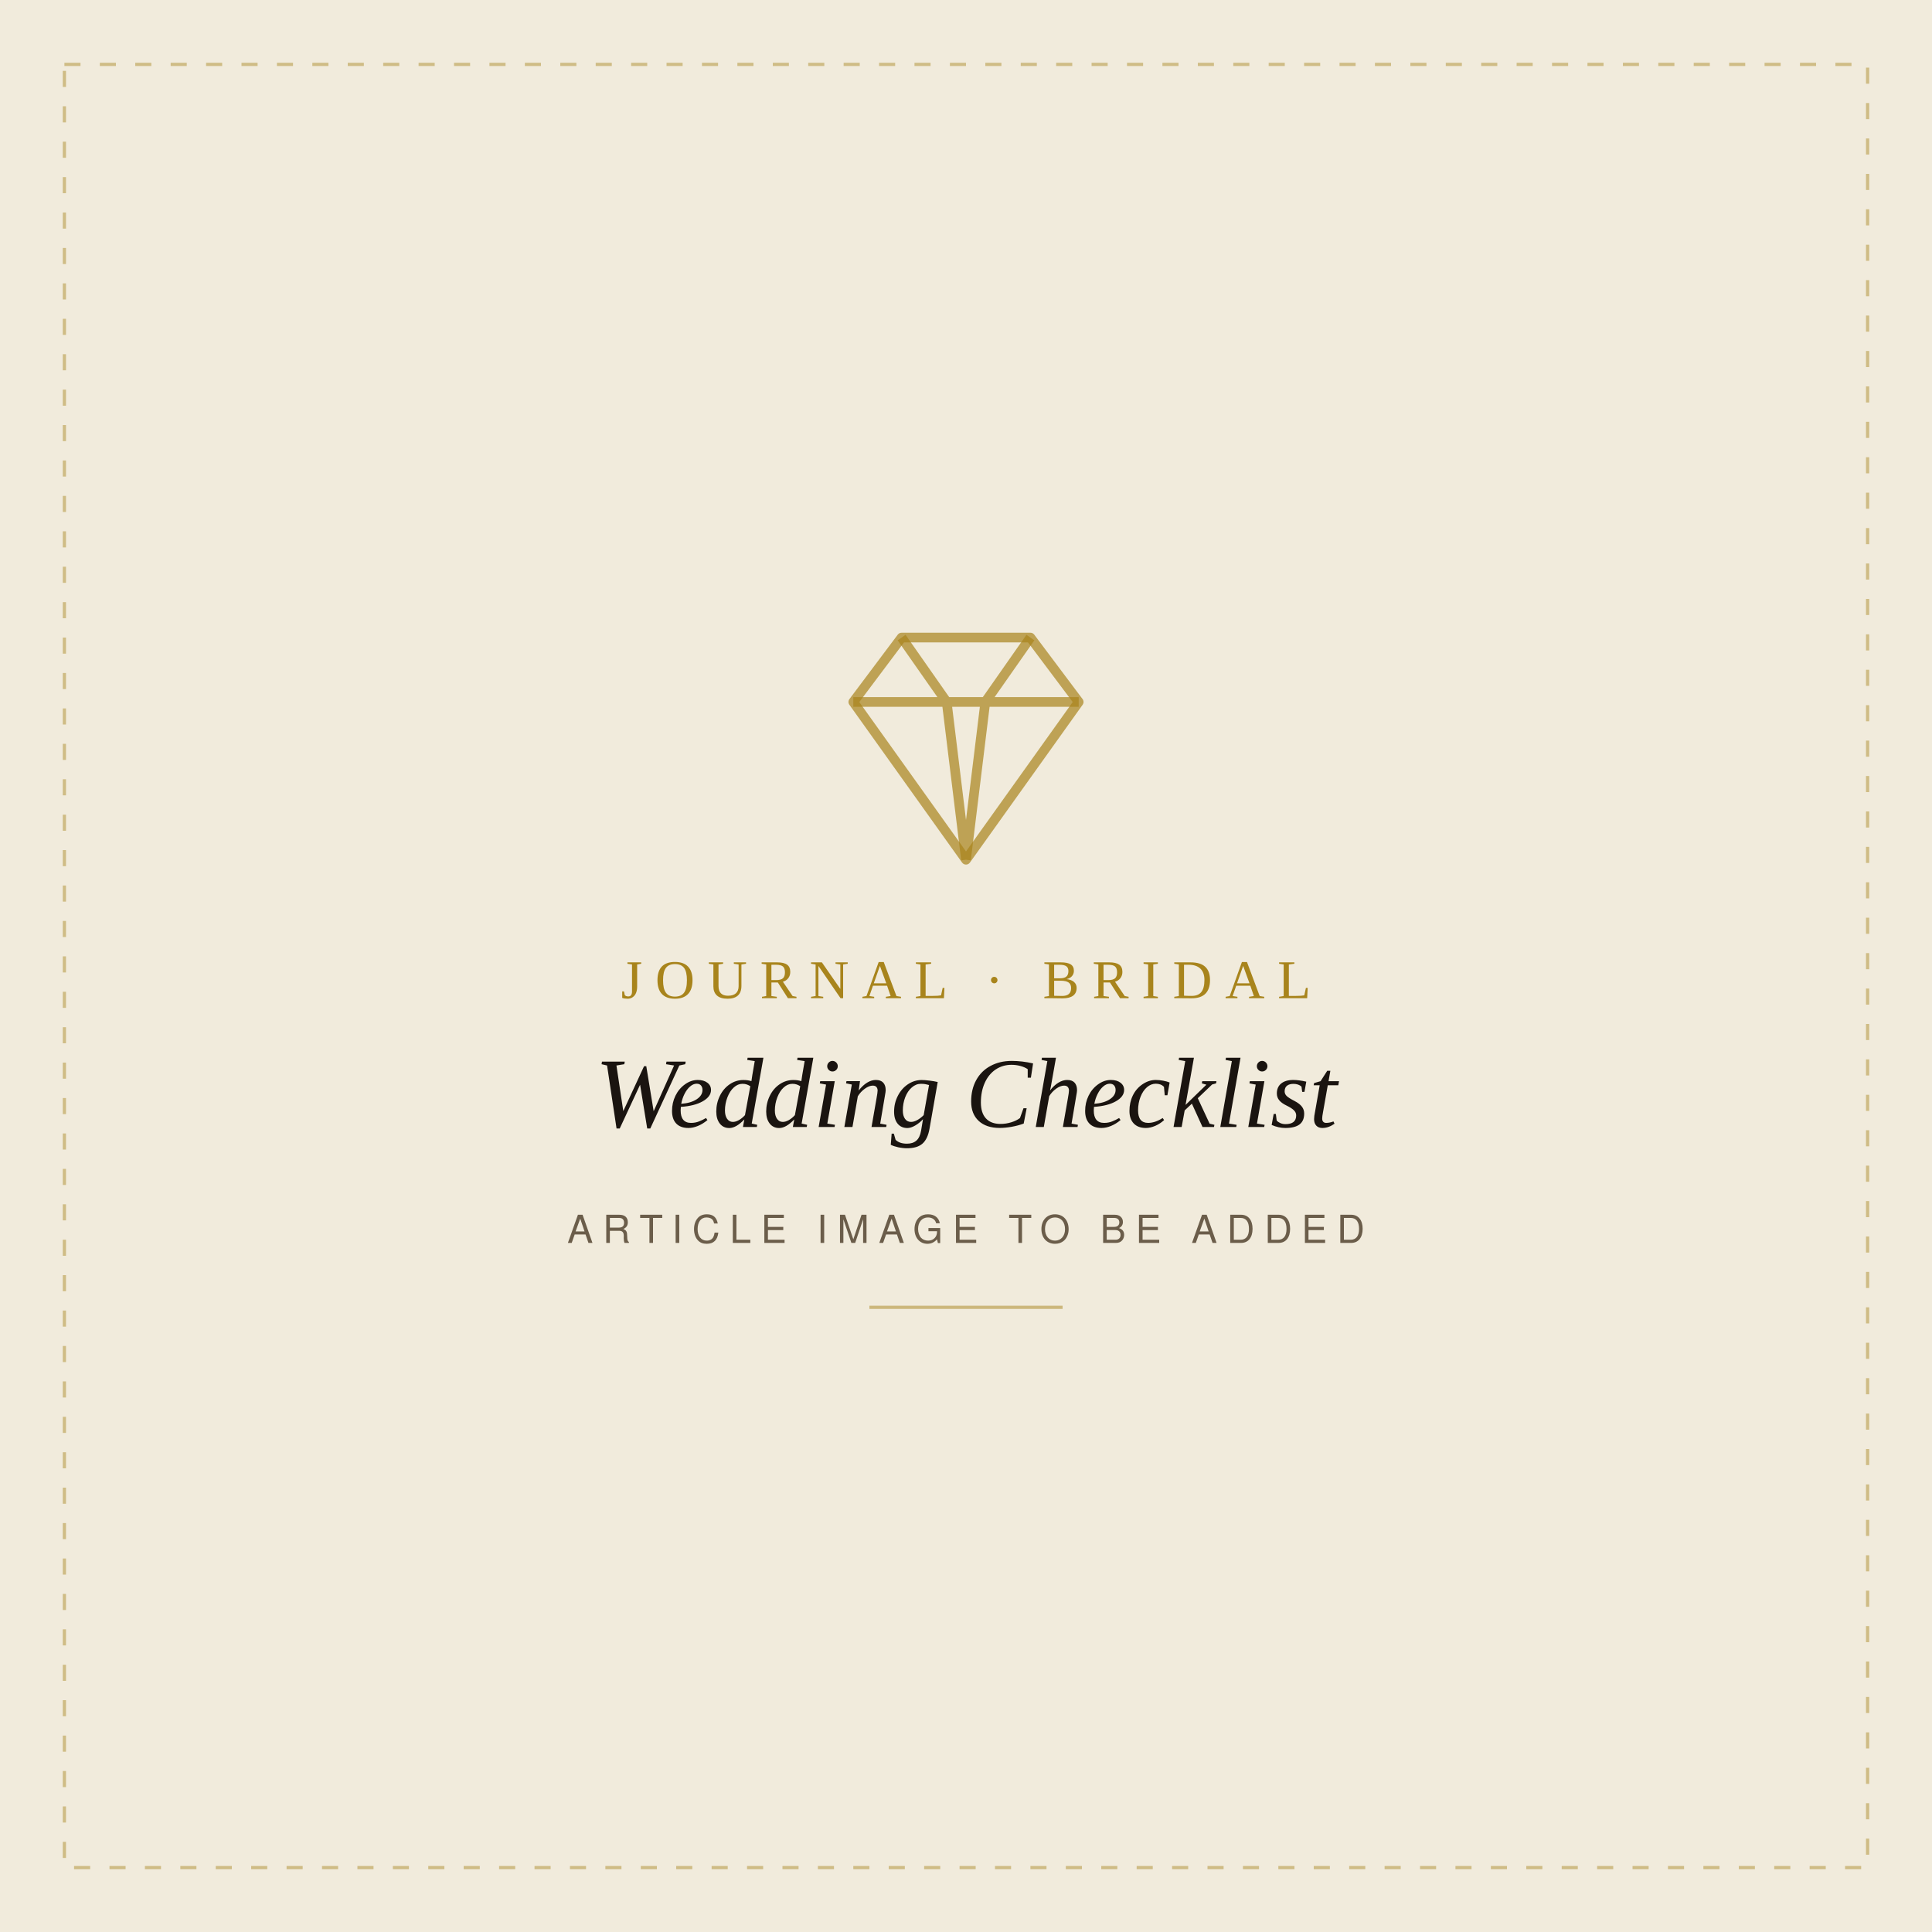
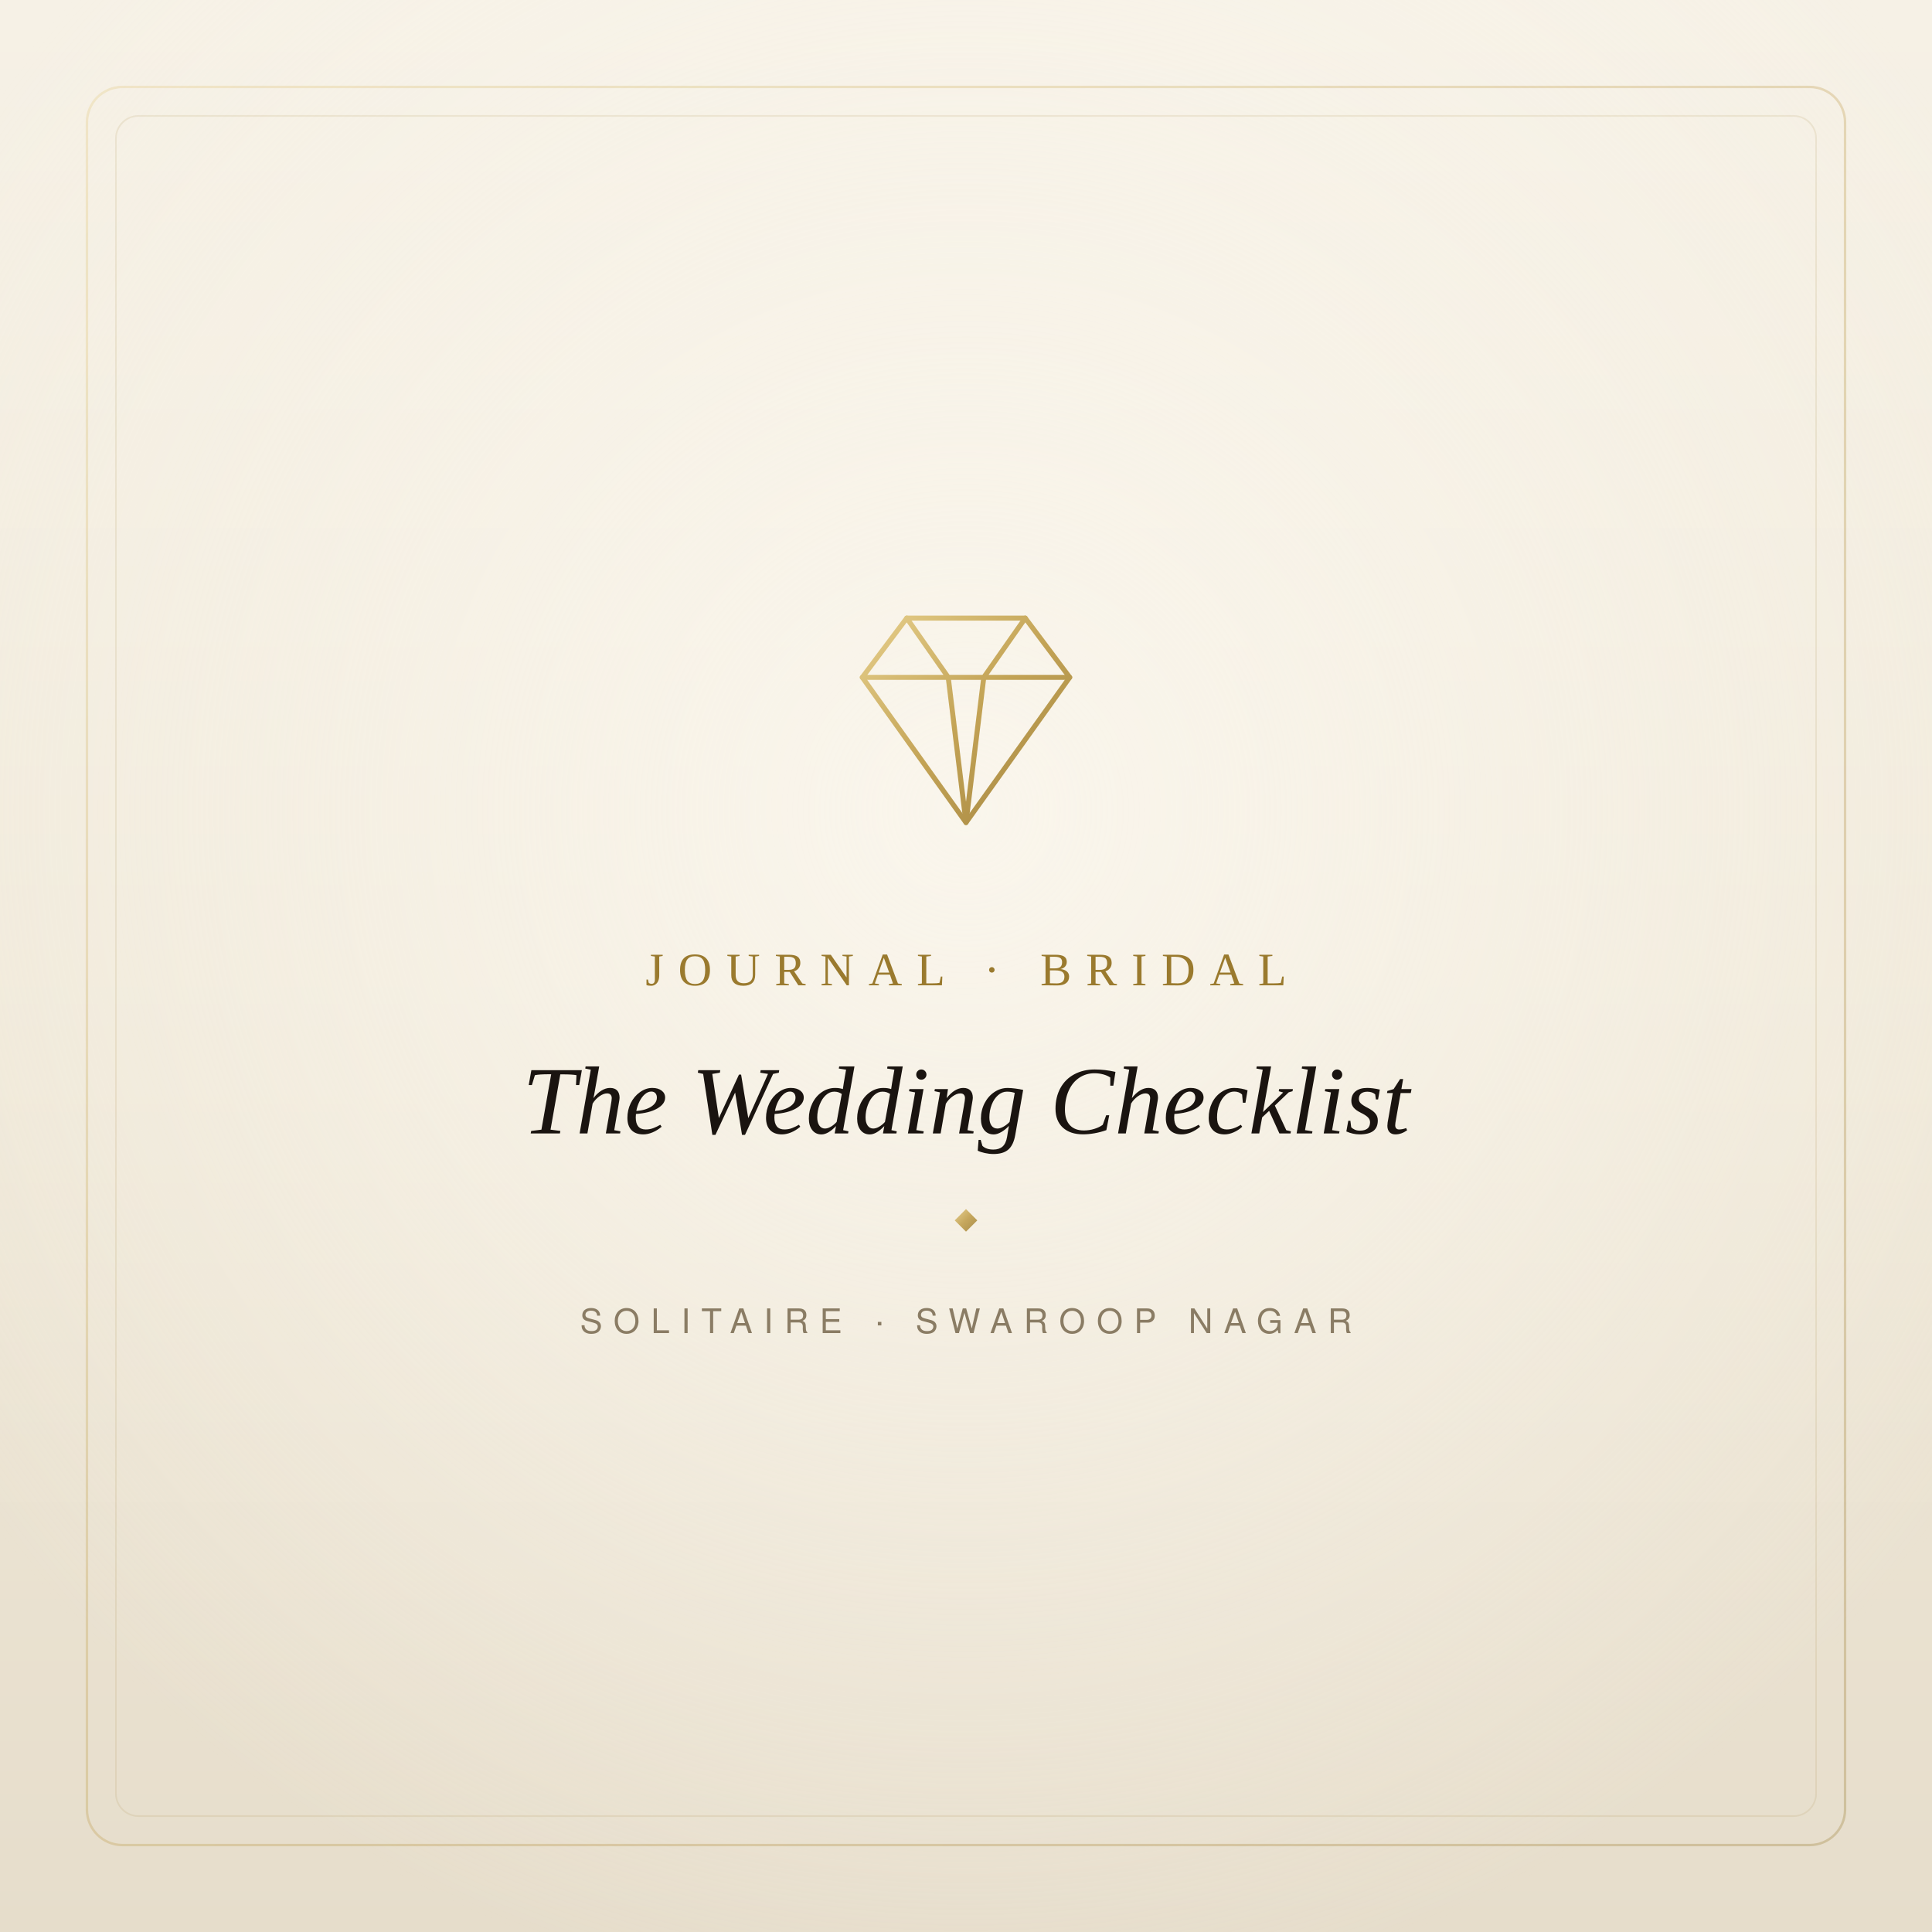
- <svg xmlns="http://www.w3.org/2000/svg" viewBox="0 0 1200 1200" width="1200" height="1200" role="img" aria-label="Wedding Checklist — placeholder">
-   <rect width="1200" height="1200" fill="#F1EBDC" />
-   <rect x="40" y="40" width="1120" height="1120" fill="none" stroke="#A8841C" stroke-opacity="0.45" stroke-width="2" stroke-dasharray="10 12" />
-   <g transform="translate(600 470)" fill="none" stroke="#A8841C" stroke-opacity="0.7" stroke-width="6" stroke-linejoin="round">
+ <svg xmlns="http://www.w3.org/2000/svg" viewBox="0 0 1200 1200" width="1200" height="1200" role="img" aria-label="Journal — wedding checklist">
+   <defs>
+     <linearGradient id="bg" x1="0" y1="0" x2="0" y2="1">
+       <stop offset="0" stop-color="#F6F1E6" />
+       <stop offset="0.55" stop-color="#EFE8D8" />
+       <stop offset="1" stop-color="#E6DDCB" />
+     </linearGradient>
+     <radialGradient id="glow" cx="0.5" cy="0.42" r="0.62">
+       <stop offset="0" stop-color="#FBF7EE" stop-opacity="0.9" />
+       <stop offset="1" stop-color="#FBF7EE" stop-opacity="0" />
+     </radialGradient>
+     <linearGradient id="gold" x1="0" y1="0" x2="1" y2="1">
+       <stop offset="0" stop-color="#E4CA80" />
+       <stop offset="0.5" stop-color="#BD9A45" />
+       <stop offset="1" stop-color="#9A7A2E" />
+     </linearGradient>
+   </defs>
+   <rect width="1200" height="1200" fill="url(#bg)" />
+   <rect width="1200" height="1200" fill="url(#glow)" />
+   <rect x="54" y="54" width="1092" height="1092" rx="22" fill="none" stroke="url(#gold)" stroke-opacity="0.30" stroke-width="1.5" />
+   <rect x="72" y="72" width="1056" height="1056" rx="14" fill="none" stroke="#9A7A2E" stroke-opacity="0.12" stroke-width="1" />
+   <g transform="translate(600 452) scale(0.92)" fill="none" stroke="url(#gold)" stroke-width="3.4" stroke-linejoin="round" stroke-linecap="round" opacity="0.9">
    <path d="M-70 -34 L-40 -74 L40 -74 L70 -34 L0 64 Z" />
    <path d="M-70 -34 L70 -34 M-40 -74 L-12 -34 L0 64 M40 -74 L12 -34 L0 64 M-12 -34 L12 -34" />
  </g>
-   <text x="600" y="620" text-anchor="middle" font-family="Georgia, 'Times New Roman', serif" font-size="34" letter-spacing="8" fill="#A8841C">JOURNAL · BRIDAL</text>
-   <text x="600" y="700" text-anchor="middle" font-family="Georgia, 'Times New Roman', serif" font-style="italic" font-size="62" fill="#1A1410">Wedding Checklist</text>
-   <text x="600" y="772" text-anchor="middle" font-family="Helvetica, Arial, sans-serif" font-size="24" letter-spacing="6" fill="#6B5D4A">ARTICLE IMAGE TO BE ADDED</text>
-   <line x1="540" y1="812" x2="660" y2="812" stroke="#A8841C" stroke-opacity="0.5" stroke-width="2" />
+   <text x="600" y="612" text-anchor="middle" font-family="Georgia, 'Times New Roman', serif" font-size="29" letter-spacing="9" fill="#9A7A2E">JOURNAL · BRIDAL</text>
+   <text x="600" y="704" text-anchor="middle" font-family="Georgia, 'Times New Roman', serif" font-style="italic" font-size="60" fill="#1A1410">The Wedding Checklist</text>
+   <g transform="translate(600 758)">
+     <line x1="-150" y1="0" x2="-20" y2="0" stroke="url(#gold)" stroke-opacity="0.55" stroke-width="1.4" />
+     <line x1="20" y1="0" x2="150" y2="0" stroke="url(#gold)" stroke-opacity="0.55" stroke-width="1.4" />
+     <path d="M0 -7 L7 0 L0 7 L-7 0 Z" fill="url(#gold)" opacity="0.85" />
+   </g>
+   <text x="600" y="828" text-anchor="middle" font-family="Helvetica, Arial, sans-serif" font-size="21" letter-spacing="7" fill="#8A7C64">SOLITAIRE · SWAROOP NAGAR</text>
</svg>
